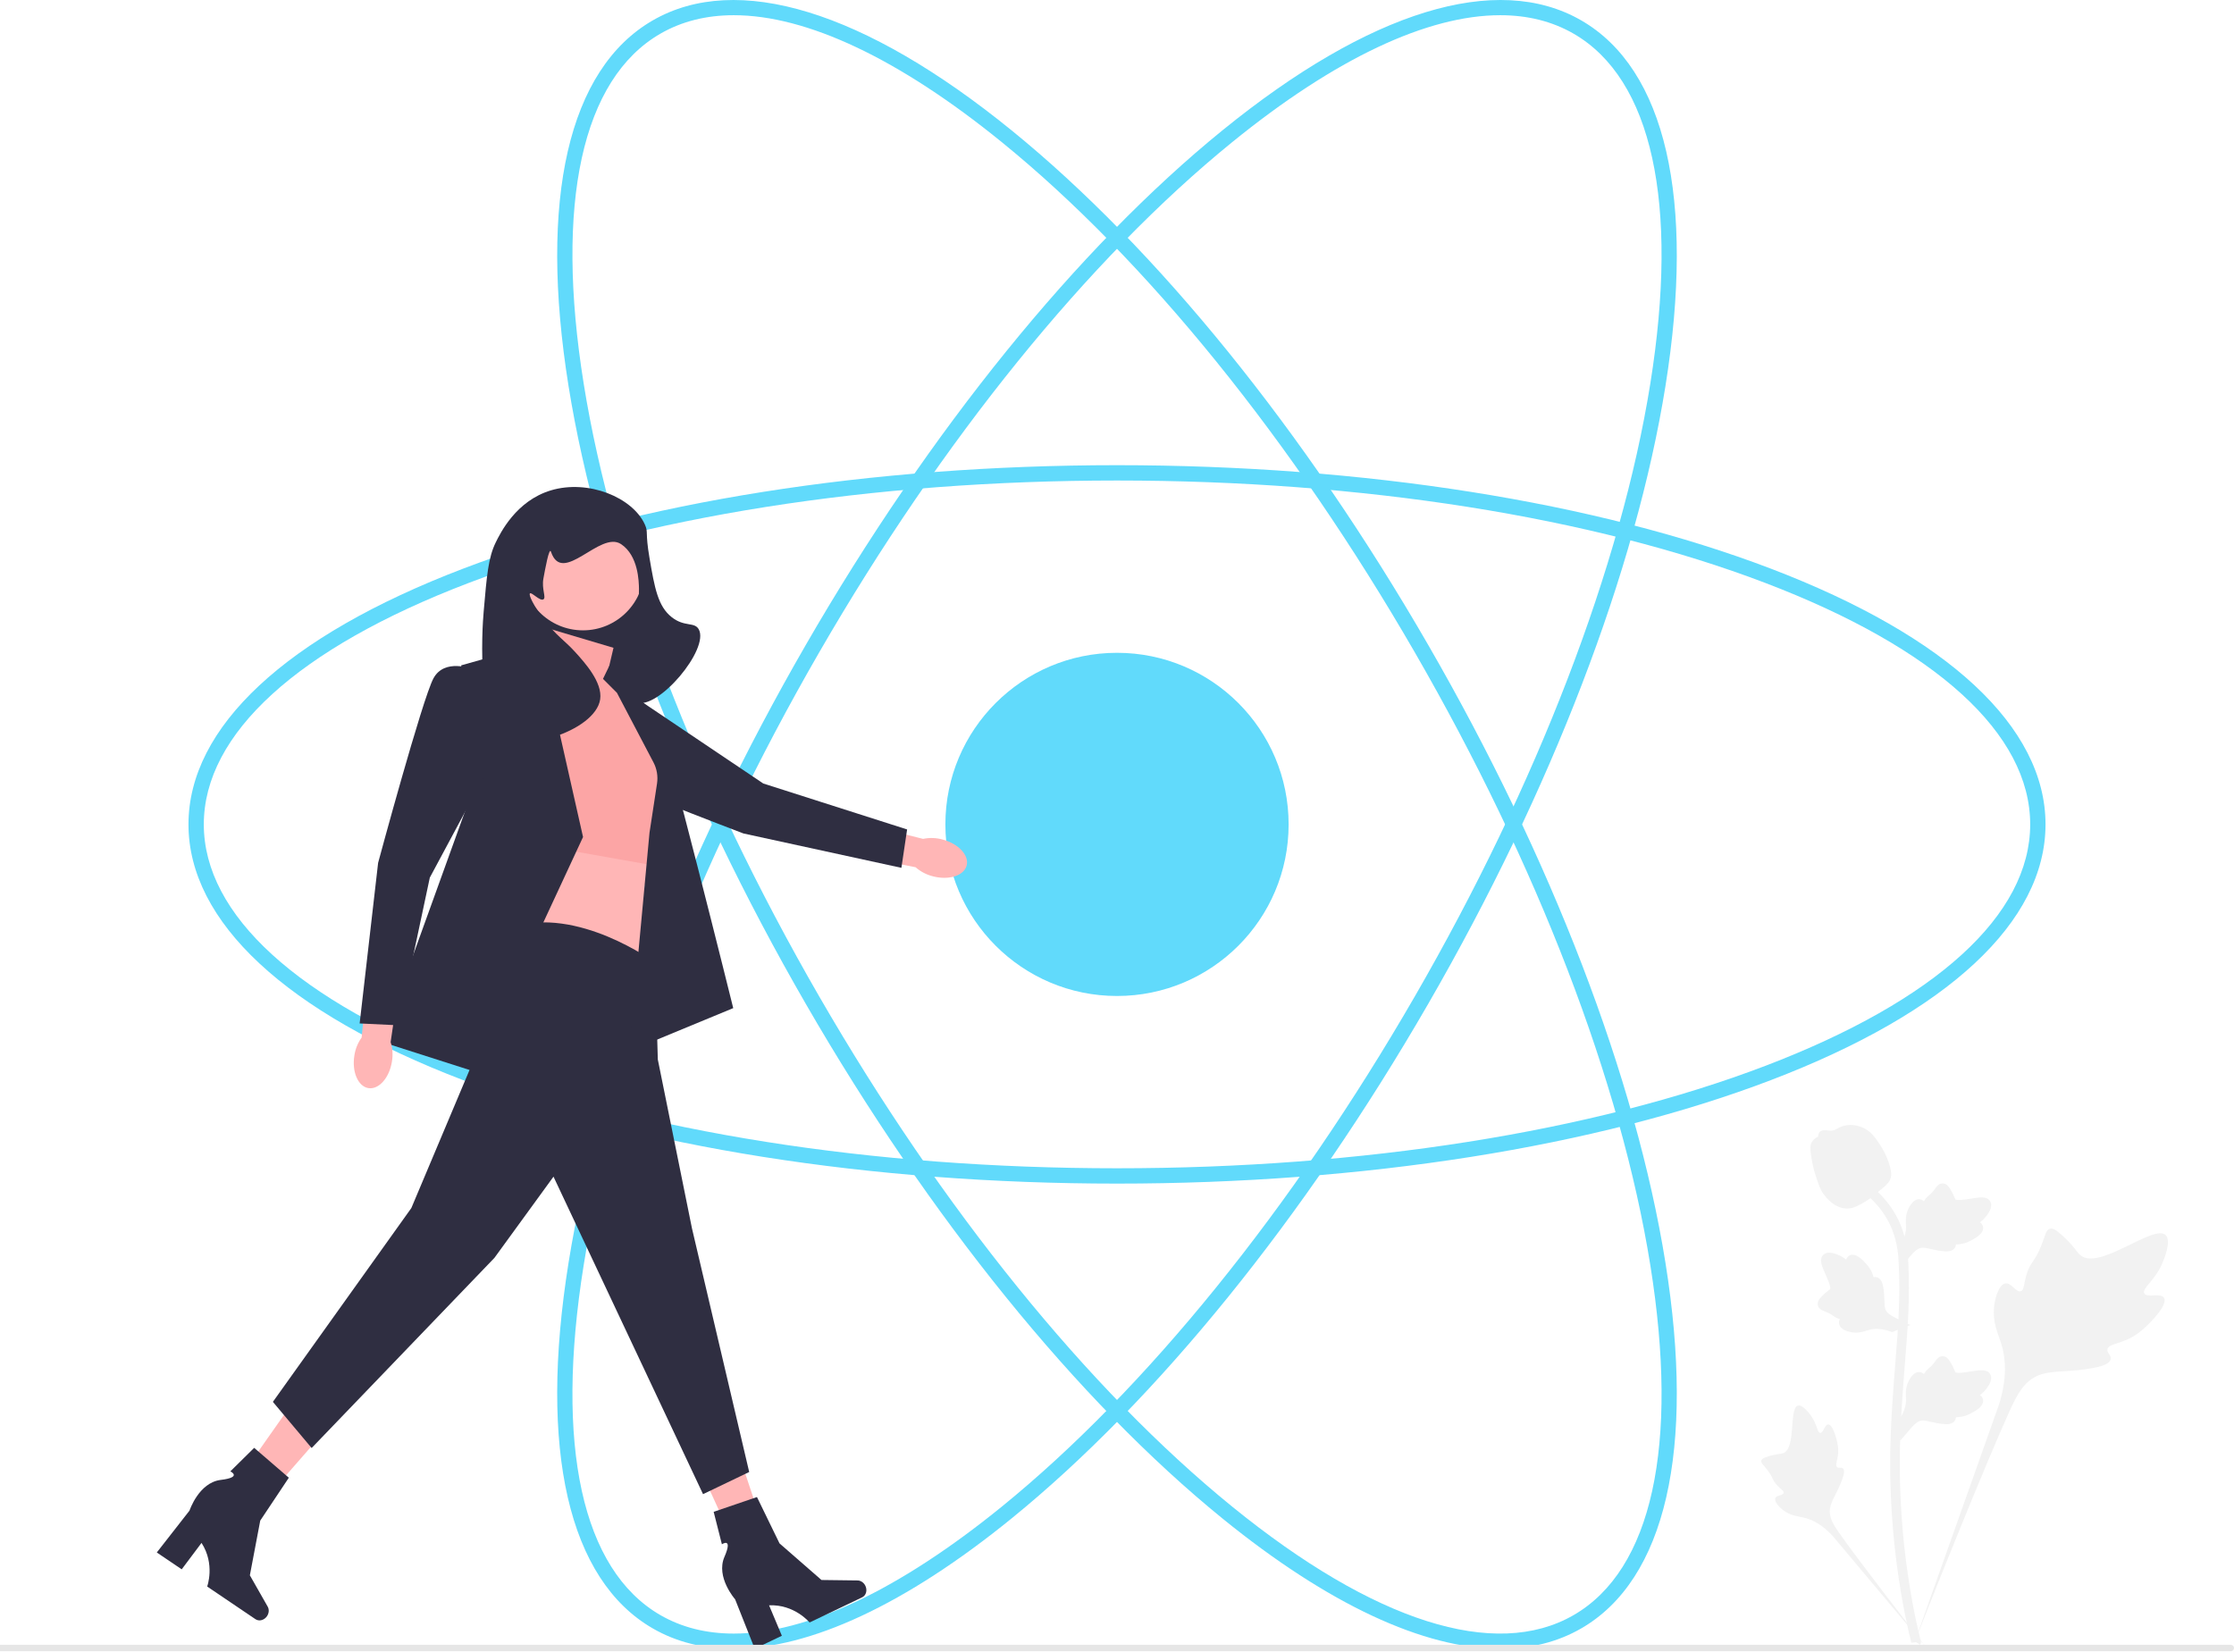
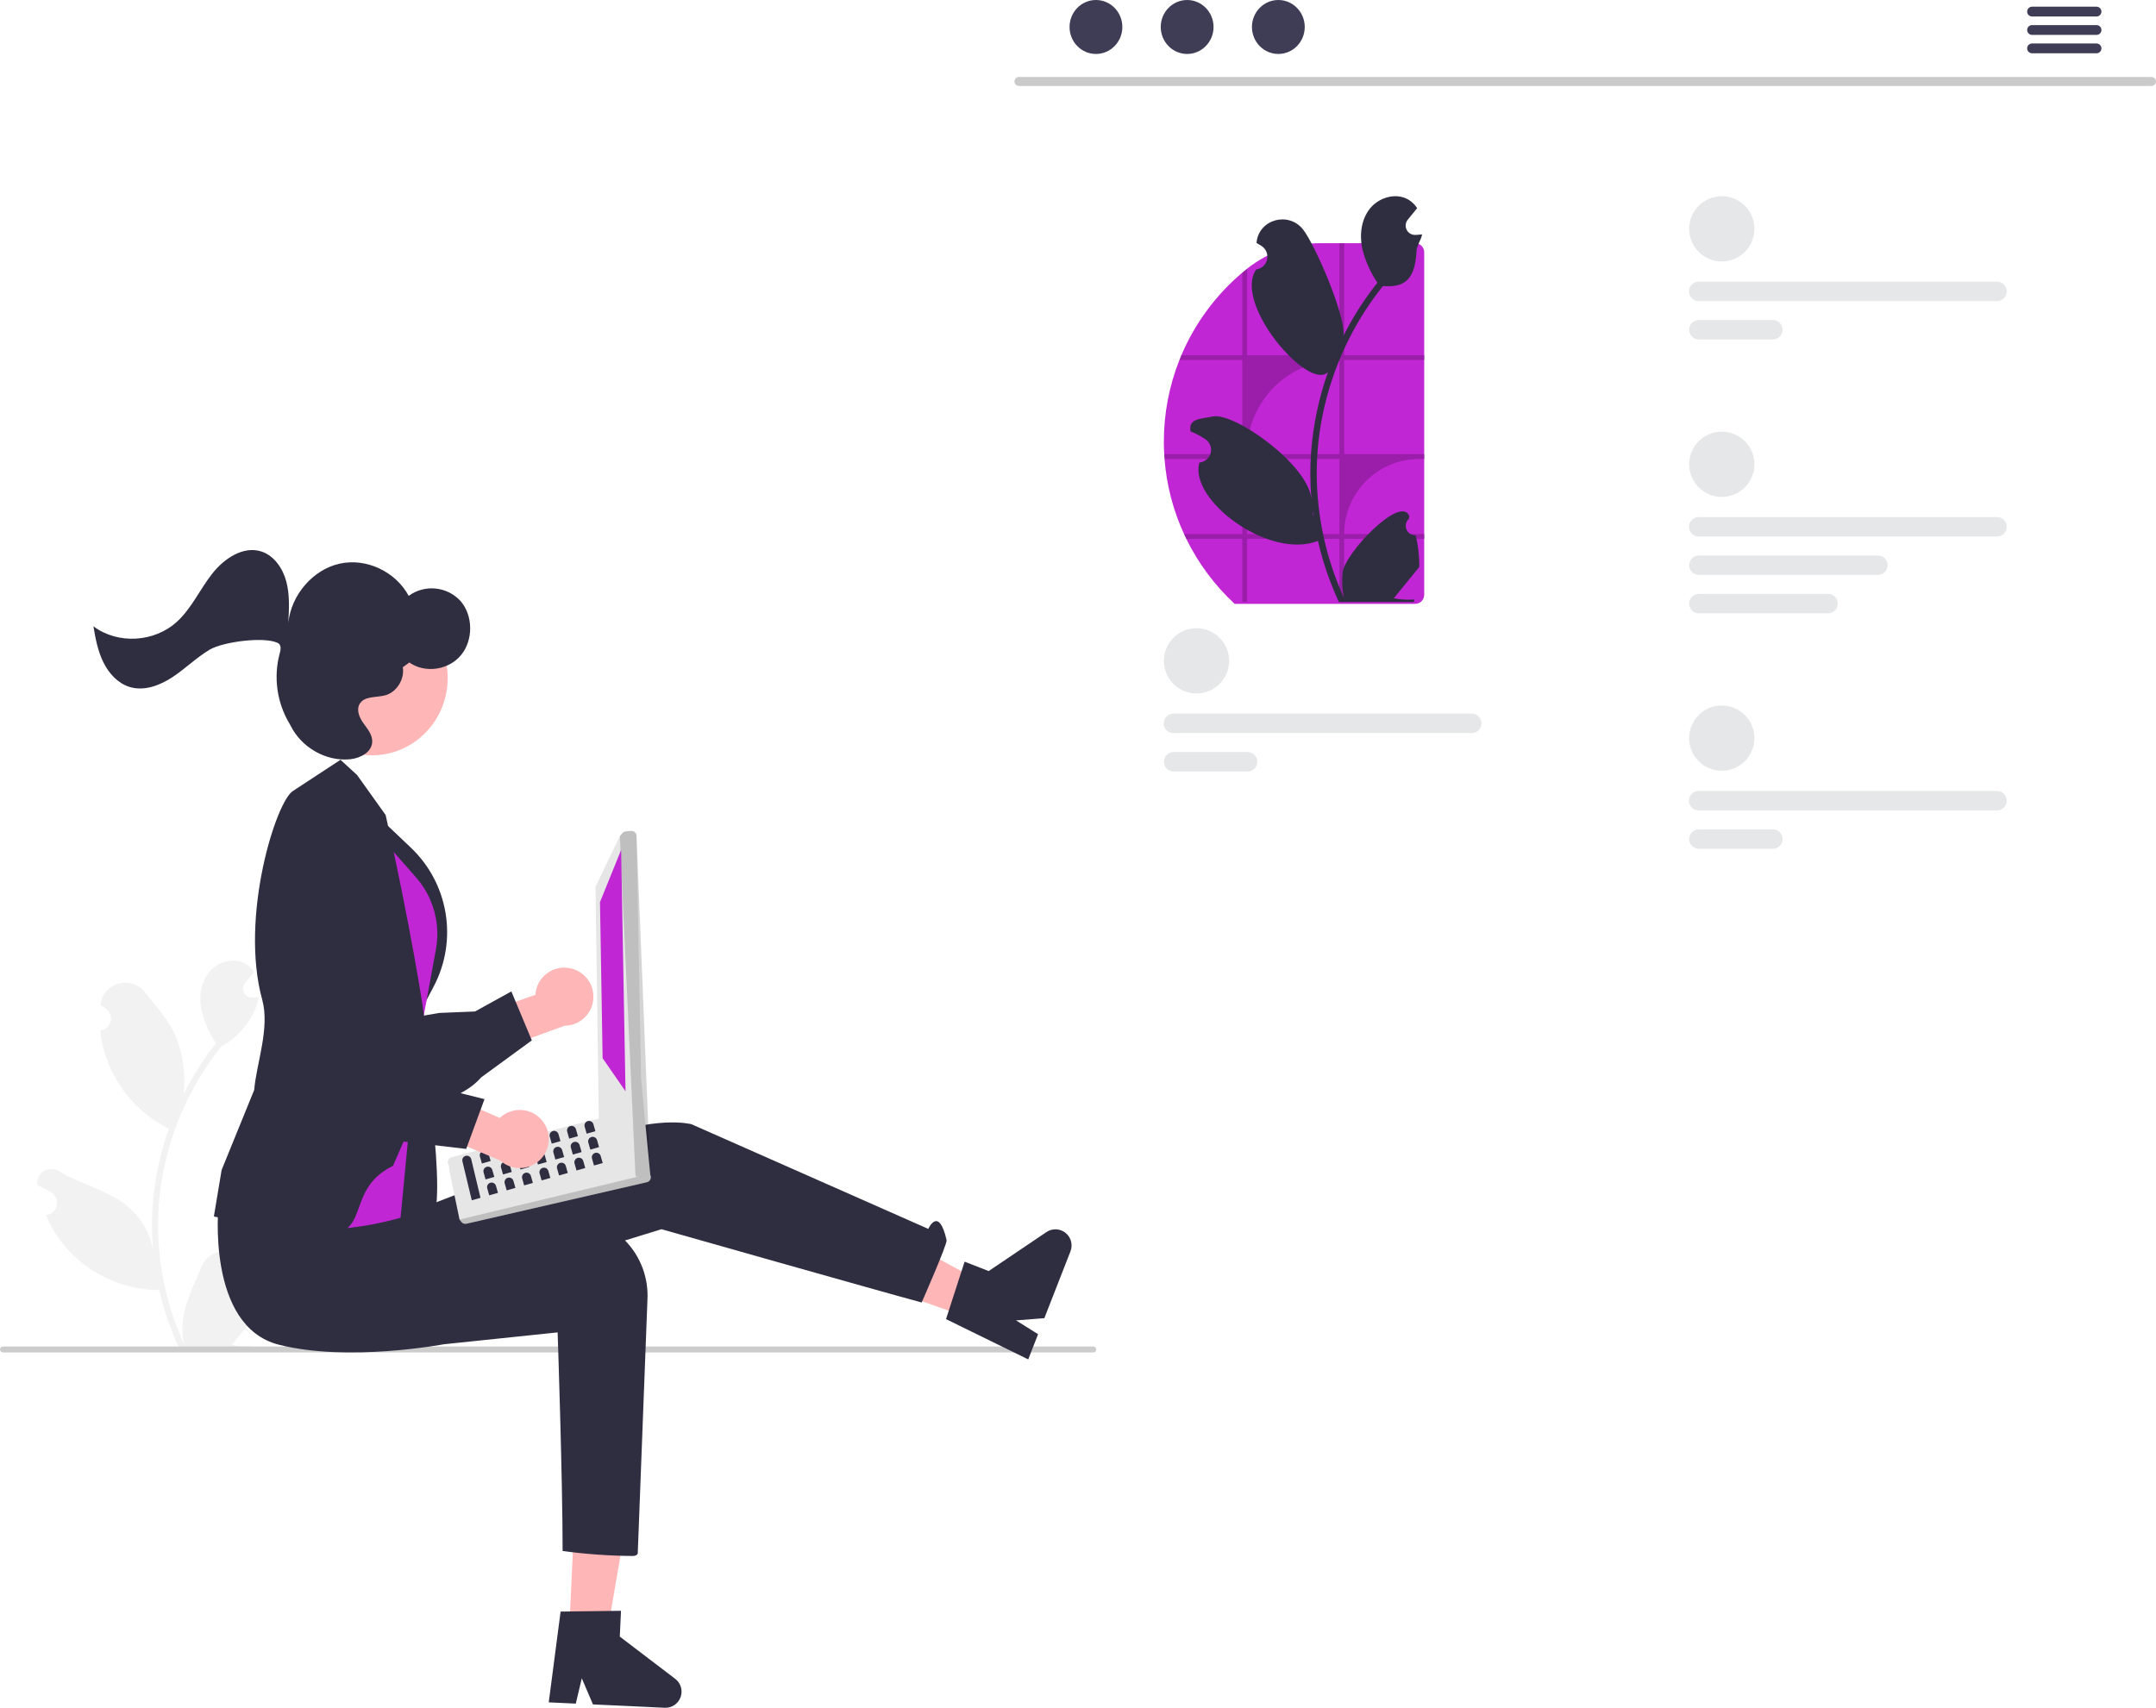
- <svg xmlns="http://www.w3.org/2000/svg" width="583.04" height="431.02" viewBox="0 0 583.04 431.02">
-   <g>
-     <path d="M291.52,308.951c-64.433,0-125.038-9.592-170.652-27.008-46.222-17.648-71.678-41.355-71.678-66.755s25.456-49.105,71.678-66.754c45.614-17.416,106.22-27.008,170.652-27.008s125.038,9.592,170.652,27.008c46.222,17.648,71.677,41.355,71.677,66.754s-25.456,49.106-71.677,66.755c-45.615,17.416-106.22,27.008-170.652,27.008Zm0-183.524c-63.957,0-124.056,9.498-169.226,26.745-44.563,17.015-69.104,39.395-69.104,63.017s24.541,46.003,69.104,63.018c45.17,17.247,105.269,26.745,169.226,26.745s124.056-9.498,169.225-26.745c44.563-17.015,69.104-39.395,69.104-63.018s-24.541-46.002-69.104-63.017c-45.17-17.247-105.269-26.745-169.225-26.745Z" fill="#61dafb" />
-     <path d="M391.642,430.378c-20.024,0-44.985-11.573-72.607-34.022-37.891-30.795-76.5-78.485-108.716-134.285-32.216-55.8-54.212-113.082-61.937-161.293-7.827-48.854-.024-82.752,21.972-95.452,21.996-12.699,55.255-2.507,93.649,28.697,37.891,30.795,76.5,78.485,108.716,134.285,32.216,55.8,54.212,113.082,61.937,161.294,7.827,48.854,.024,82.752-21.972,95.452-6.171,3.562-13.233,5.324-21.042,5.324ZM191.505,3.969c-7.139,0-13.562,1.594-19.149,4.82-20.458,11.812-27.569,44.255-20.022,91.355,7.649,47.742,29.473,104.538,61.451,159.926,31.979,55.388,70.253,102.686,107.774,133.181,37.017,30.086,68.67,40.151,89.127,28.338,20.458-11.812,27.569-44.255,20.022-91.354-7.649-47.742-29.473-104.538-61.451-159.927-31.979-55.388-70.253-102.686-107.775-133.181C234.576,15.259,210.504,3.969,191.505,3.969Z" fill="#61dafb" />
-     <path d="M191.397,430.378c-7.812,0-14.869-1.761-21.042-5.324-21.996-12.7-29.799-46.599-21.972-95.452,7.724-48.212,29.72-105.494,61.937-161.294,32.216-55.8,70.825-103.49,108.716-134.285C357.43,2.817,390.69-7.375,412.685,5.325c21.996,12.699,29.799,46.598,21.972,95.452-7.724,48.211-29.72,105.494-61.937,161.293-32.216,55.8-70.825,103.49-108.716,134.285-27.62,22.448-52.584,34.022-72.607,34.022ZM391.535,3.969c-19,0-43.069,11.288-69.978,33.158-37.521,30.495-75.796,77.793-107.774,133.181-31.978,55.389-53.802,112.185-61.451,159.927-7.546,47.1-.436,79.543,20.022,91.354,5.586,3.226,12.012,4.819,19.149,4.82,19,.002,43.069-11.288,69.977-33.158,37.521-30.495,75.796-77.793,107.775-133.181,31.978-55.389,53.802-112.185,61.451-159.926,7.546-47.1,.436-79.543-20.022-91.355-5.586-3.225-12.012-4.82-19.149-4.82Z" fill="#61dafb" />
-     <circle cx="291.52" cy="215.189" r="44.789" fill="#61dafb" />
-   </g>
-   <g>
-     <path d="M564.784,338.786c-.844-1.424-4.497,.101-5.168-1.191-.669-1.287,2.725-3.249,4.663-7.73,.35-.808,2.553-5.9,.922-7.472-3.092-2.978-17.24,9.313-22.191,5.29-1.087-.883-1.846-2.645-5.134-5.506-1.308-1.138-2.099-1.652-2.865-1.461-1.086,.271-1.172,1.725-2.337,4.584-1.747,4.287-2.78,4.028-3.798,7.449-.756,2.539-.583,4.016-1.472,4.303-1.258,.407-2.416-2.286-4.011-2.045-1.627,.246-2.611,3.382-2.922,5.73-.583,4.406,1.035,7.313,1.932,10.371,.975,3.322,1.553,8.375-.698,15.528l-22.277,62.766c4.918-12.879,19.158-48.185,25.142-61.305,1.727-3.787,3.635-7.629,7.551-9.145,3.77-1.46,8.949-.588,15.55-2.179,.771-.186,2.911-.73,3.18-1.988,.223-1.04-1.036-1.621-.842-2.595,.259-1.307,2.734-1.323,5.775-2.831,2.144-1.063,3.48-2.328,4.629-3.415,.346-.328,5.495-5.262,4.371-7.157Z" fill="#f2f2f2" />
-     <path d="M477.139,371.829c-.942,.004-1.248,2.236-2.076,2.193-.825-.043-.808-2.275-2.448-4.519-.296-.405-2.159-2.955-3.401-2.608-2.354,.658-.404,11.148-3.806,12.418-.747,.279-1.831,.143-4.184,.931-.936,.314-1.417,.554-1.544,.985-.18,.611,.508,1.073,1.575,2.47,1.6,2.094,1.175,2.527,2.56,4.013,1.028,1.104,1.803,1.445,1.687,1.964-.163,.735-1.819,.526-2.161,1.379-.349,.87,.907,2.257,1.969,3.087,1.994,1.557,3.888,1.602,5.647,2.044,1.912,.48,4.559,1.654,7.42,4.823l24.378,29.044c-4.902-6.13-18.122-23.306-22.835-30.028-1.36-1.941-2.696-3.985-2.31-6.345,.371-2.272,2.293-4.562,3.417-8.261,.131-.432,.481-1.639-.058-2.134-.446-.409-1.095,.041-1.517-.335-.567-.504,.14-1.724,.277-3.651,.097-1.359-.138-2.38-.341-3.258-.061-.265-.997-4.215-2.251-4.21Z" fill="#f2f2f2" />
-     <path d="M495.939,376.049l-.568-5.068,.259-.384c1.2-1.777,1.812-3.512,1.819-5.159,.001-.262-.011-.524-.023-.79-.049-1.057-.11-2.371,.575-3.903,.384-.854,1.463-2.831,3.086-2.587,.437,.061,.767,.262,1.018,.497,.037-.059,.075-.117,.115-.181,.505-.771,.905-1.101,1.291-1.419,.296-.245,.602-.497,1.082-1.094,.21-.262,.374-.492,.513-.685,.42-.585,.968-1.282,1.935-1.27,1.033,.049,1.574,.903,1.932,1.468,.64,1.008,.93,1.735,1.122,2.217,.07,.176,.149,.374,.19,.436,.333,.489,3.038,.032,4.057-.135,2.289-.382,4.27-.712,5.087,.732,.585,1.033,.15,2.398-1.33,4.168-.461,.551-.952,.969-1.388,1.297,.361,.215,.684,.546,.815,1.065h0c.308,1.228-.748,2.459-3.137,3.663-.593,.301-1.392,.702-2.512,.896-.527,.091-1.002,.113-1.408,.125-.009,.235-.064,.489-.207,.751-.42,.771-1.293,1.138-2.61,1.05-1.449-.076-2.642-.352-3.694-.595-.919-.21-1.711-.389-2.332-.347-1.153,.093-2.041,1.016-3.083,2.212l-2.603,3.042Z" fill="#f2f2f2" />
-     <path d="M498.572,345.873l-4.758,1.835-.437-.153c-2.023-.71-3.857-.862-5.452-.451-.254,.065-.504,.143-.759,.223-1.01,.316-2.266,.708-3.922,.434-.924-.155-3.11-.697-3.285-2.329-.052-.438,.059-.809,.222-1.111-.066-.021-.133-.042-.204-.065-.874-.293-1.295-.597-1.7-.889-.312-.224-.633-.456-1.332-.769-.307-.137-.571-.237-.793-.322-.672-.258-1.486-.611-1.719-1.549-.215-1.011,.474-1.751,.93-2.241,.813-.875,1.442-1.34,1.86-1.648,.153-.112,.324-.239,.373-.294,.389-.446-.74-2.947-1.159-3.891-.95-2.118-1.772-3.95-.582-5.106,.851-.828,2.282-.754,4.369,.229,.65,.307,1.179,.675,1.607,1.013,.117-.404,.354-.8,.823-1.058h0c1.11-.61,2.569,.099,4.339,2.105,.442,.498,1.033,1.169,1.504,2.203,.221,.487,.363,.941,.478,1.331,.229-.051,.49-.063,.779,.009,.852,.21,1.429,.962,1.678,2.258,.294,1.421,.329,2.645,.362,3.724,.03,.942,.058,1.753,.255,2.344,.382,1.091,1.5,1.717,2.922,2.421l3.603,1.746Z" fill="#f2f2f2" />
-     <path d="M495.939,330.942l-.568-5.068,.259-.384c1.2-1.777,1.812-3.512,1.819-5.159,.001-.262-.011-.524-.023-.79-.049-1.057-.11-2.371,.575-3.903,.384-.854,1.463-2.831,3.086-2.587,.437,.061,.767,.262,1.018,.497,.037-.059,.075-.117,.115-.181,.505-.771,.905-1.101,1.291-1.419,.296-.245,.602-.497,1.082-1.094,.21-.262,.374-.492,.513-.685,.42-.585,.968-1.282,1.935-1.27,1.033,.049,1.574,.903,1.932,1.468,.64,1.008,.93,1.735,1.122,2.217,.07,.176,.149,.374,.19,.436,.333,.489,3.038,.032,4.057-.135,2.289-.382,4.27-.712,5.087,.732,.585,1.033,.15,2.398-1.33,4.168-.461,.551-.952,.969-1.388,1.297,.361,.215,.684,.546,.815,1.065h0c.308,1.228-.748,2.459-3.137,3.663-.593,.301-1.392,.702-2.512,.896-.527,.091-1.002,.113-1.408,.125-.009,.235-.064,.489-.207,.751-.42,.771-1.293,1.138-2.61,1.05-1.449-.076-2.642-.352-3.694-.595-.919-.21-1.711-.389-2.332-.347-1.153,.093-2.041,1.016-3.083,2.212l-2.603,3.042Z" fill="#f2f2f2" />
-     <path d="M501.124,429.32l-1.062-.666-.257-1.226,.257,1.226-1.238,.142c-.02-.115-.087-.379-.188-.793-.554-2.266-2.244-9.162-3.654-20.023-.984-7.581-1.541-15.376-1.656-23.17-.115-7.807,.255-13.717,.551-18.467,.224-3.583,.496-6.994,.762-10.317,.71-8.878,1.379-17.265,.881-26.55-.11-2.073-.341-6.387-2.862-10.978-1.462-2.663-3.476-5.027-5.987-7.023l1.561-1.963c2.771,2.207,5,4.826,6.623,7.782,2.795,5.09,3.047,9.791,3.168,12.05,.507,9.449-.17,17.916-.887,26.88-.264,3.311-.536,6.708-.759,10.276-.294,4.706-.66,10.565-.546,18.271,.113,7.701,.663,15.4,1.634,22.886,1.392,10.724,3.058,17.517,3.605,19.749,.291,1.192,.352,1.441,.054,1.914Z" fill="#f2f2f2" />
-     <path d="M482.075,315.456c-.103,0-.207-.002-.312-.01-2.134-.115-4.11-1.392-5.875-3.796-.827-1.131-1.251-2.42-2.095-4.992-.131-.396-.767-2.408-1.154-5.176-.253-1.808-.221-2.565,.137-3.233,.398-.744,1.041-1.263,1.766-1.613-.032-.24-.006-.487,.098-.739,.427-1.045,1.563-.908,2.177-.842,.311,.039,.699,.091,1.117,.069,.658-.032,1.012-.228,1.548-.521,.513-.281,1.15-.631,2.096-.825,1.865-.389,3.427,.139,3.942,.313,2.71,.903,4.046,3.01,5.593,5.45,.308,.489,1.367,2.271,2.065,4.713,.504,1.762,.433,2.545,.281,3.128-.308,1.197-1.036,1.882-2.885,3.394-1.931,1.583-2.9,2.376-3.732,2.858-1.937,1.118-3.153,1.821-4.768,1.821Z" fill="#f2f2f2" />
-   </g>
-   <g>
-     <g>
-       <path id="b-381" d="M243.47,228.74c4.166,1.099,8.11-.159,8.809-2.811,.699-2.651-2.111-5.691-6.279-6.79-1.659-.462-3.404-.52-5.09-.169l-17.71-4.434-1.904,8.355,17.661,3.484c1.294,1.137,2.841,1.948,4.512,2.364Z" fill="#ffb6b6" />
-       <path d="M146.133,188.062s-3.597,6.903,1.389,10.308,46.502,19.186,46.502,19.186l41.23,8.973,1.488-10.02-37.538-11.993-31.304-21.053-21.767,4.599Z" fill="#2f2e41" />
-     </g>
-     <g>
-       <polygon points="195.229 410.87 202.222 407.724 191.212 374.816 180.892 379.457 195.229 410.87" fill="#ffb6b6" />
-       <path d="M225.854,413.944h0c.559,1.168,.183,2.512-.839,3.001l-13.725,6.567s-3.948-4.783-10.573-4.484l3.336,7.947-7.08,3.388-5.117-12.897s-5.091-5.774-2.791-11.071c2.299-5.297-.659-3.297-.659-3.297l-2.151-8.469,11.301-3.861,5.884,12.094,10.954,9.558,9.416,.118c.838,.01,1.642,.563,2.045,1.407l0-0Z" fill="#2f2e41" />
-     </g>
-     <g>
-       <polygon points="56.861 393.879 63.109 398.323 85.938 372.188 76.717 365.63 56.861 393.879" fill="#ffb6b6" />
-       <path d="M69.689,421.858h0c-.725,1.073-2.075,1.428-3.014,.793l-12.604-8.522s2.131-5.825-1.476-11.39l-5.171,6.896-6.502-4.396,8.541-10.935s2.409-7.311,8.142-8.005c5.733-.694,2.512-2.235,2.512-2.235l6.22-6.137,9.044,7.799-7.461,11.19-2.709,14.283,4.658,8.184c.415,.728,.344,1.701-.18,2.476l0,0Z" fill="#2f2e41" />
-     </g>
-     <rect x="134.654" y="143.321" width="32.834" height="45.092" fill="#2f2e41" />
-     <path d="M160.115,169.095l-17.828-5.3-3.373,9.155-.482,55.892s25.537-5.782,31.319,3.855l1.927-17.346s6.264-8.673,.964-19.755c-5.3-11.082-10.297-16.079-10.297-16.079l-4.158-2.231,1.927-8.191Z" fill="#fca5a5" />
-     <path d="M139.637,220.41l-2.409,24.573,31.801,6.746s-2.409-21.201,.482-26.019l-29.873-5.3Z" fill="#ffb6b6" />
-     <path d="M170.956,251.247s-20.237-14.937-37.583-9.155c0,0-20.478,12.769-9.878,34.933l-16.141,38.306-36.137,50.592,10.118,12.046,47.701-49.629,15.419-21.201,39.028,82.875,12.046-5.782-14.937-63.602-8.914-44.088-.723-25.296Z" fill="#2f2e41" />
-     <polygon points="123.736 279.675 99.645 271.966 122.773 207.882 120.364 173.672 140.768 167.917 152.164 218.482 123.736 279.675" fill="#2f2e41" />
-     <path d="M161.014,180.848l-3.642-3.642,1.624-3.357s10.514,10.905,12.442,13.796,19.925,75.502,19.925,75.502l-27.152,11.227,5.3-57.013,1.962-12.824c.29-1.896-.034-3.836-.926-5.534l-9.533-18.155Z" fill="#2f2e41" />
-     <circle cx="152.152" cy="148.56" r="15.977" fill="#ffb6b6" />
-     <path d="M162.089,142.029c-5.482-3.656-15.293,10.985-18.293,1.985-.468-1.403-1.568,4.805-1.971,6.977-.511,2.759,.782,4.962,0,5.456-.884,.558-3.05-1.932-3.507-1.559-.447,.365,.99,3.259,3.507,6.625,3.341,4.467,5.435,5.555,8.183,8.573,2.559,2.81,7.294,8.01,6.625,12.47-1.258,8.388-21.741,14.871-28.058,8.573-1.512-1.508-1.808-4.923-2.338-11.691-.789-10.072-.193-17.63,0-19.874,.804-9.343,1.206-14.015,3.118-17.926,1.22-2.497,5.33-10.907,14.418-13.639,9.763-2.935,21.382,1.85,24.55,8.963,.915,2.055,.026,1.836,1.169,8.573,1.353,7.973,2.229,12.758,5.845,15.588,3.322,2.6,5.886,1.147,7.014,3.118,2.927,5.112-10.656,21.289-16.367,19.095-3.441-1.322-3.745-9.206-3.507-12.86,.512-7.868,4.41-9.537,4.287-16.757-.033-1.91-.149-8.671-4.676-11.691Z" fill="#2f2e41" />
-     <g>
-       <path id="c-382" d="M92.482,275.542c-.678,4.255,.967,8.053,3.675,8.485,2.708,.431,5.452-2.668,6.13-6.924,.294-1.696,.178-3.439-.339-5.081l2.647-18.063-8.503-1.061-1.706,17.92c-1.002,1.401-1.655,3.021-1.903,4.725Z" fill="#ffb6b6" />
-       <path d="M123.255,174.636s-7.227-2.891-10.118,2.409-14.455,48.183-14.455,48.183l-4.818,41.919,10.118,.482,8.191-38.546,17.828-33.246-6.746-21.201Z" fill="#2f2e41" />
-     </g>
-   </g>
-   <path d="M583.04,430.18h0c0,.464-.376,.84-.84,.84H0v-1.68H582.2c.464,0,.84,.376,.84,.84Z" fill="#e6e6e6" />
+ <svg xmlns="http://www.w3.org/2000/svg" data-name="Layer 1" width="864.67" height="685.078" viewBox="0 0 864.67 685.078">
+   <path d="M268.971,622.8a3.613,3.613,0,0,1-2.619-6.263c.091-.362.156-.622.248-.984q-.049-.118-.098-.236a9.703,9.703,0,0,0-17.898.067c-2.927,7.051-6.654,14.113-7.572,21.568a28.706,28.706,0,0,0,.504,9.872A115.086,115.086,0,0,1,231.066,599.025a111.08,111.08,0,0,1,.689-12.392q.571-5.06,1.584-10.047a116.419,116.419,0,0,1,23.087-49.342,30.983,30.983,0,0,0,12.886-13.369,23.634,23.634,0,0,0,2.149-6.458c-.627.082-1.265.134-1.892.175-.195.01-.401.021-.597.031l-.074.003a3.58,3.58,0,0,1-2.94-5.832q.406-.5.813-.999c.411-.514.833-1.018,1.244-1.532a1.785,1.785,0,0,0,.134-.154c.473-.586.946-1.162,1.419-1.748a10.352,10.352,0,0,0-3.394-3.28c-4.741-2.777-11.281-.854-14.706,3.435-3.435,4.288-4.083,10.304-2.89,15.662a41.485,41.485,0,0,0,5.738,12.793c-.257.329-.525.648-.782.977a117.172,117.172,0,0,0-12.23,19.375,48.709,48.709,0,0,0-2.908-22.624c-2.783-6.715-8.001-12.37-12.595-18.175-5.519-6.973-16.835-3.93-17.807,4.909q-.014.128-.028.257,1.024.577,2.004,1.226a4.901,4.901,0,0,1-1.976,8.919l-.1.015a48.767,48.767,0,0,0,1.285,7.291,50.21,50.21,0,0,0,25,31.468c.401.206.792.411,1.193.607a119.598,119.598,0,0,0-6.438,30.296,113.435,113.435,0,0,0,.082,18.315l-.031-.216a29.974,29.974,0,0,0-10.232-17.308c-7.874-6.469-18.999-8.851-27.494-14.05a5.625,5.625,0,0,0-8.616,5.473q.017.114.035.227a32.928,32.928,0,0,1,3.692,1.779q1.024.578,2.004,1.226a4.901,4.901,0,0,1-1.976,8.919l-.1.015c-.072.01-.134.021-.206.031a48.808,48.808,0,0,0,8.978,14.058,50.254,50.254,0,0,0,36.446,15.991h.01a119.562,119.562,0,0,0,8.032,23.447h28.692c.103-.319.195-.648.288-.967a32.599,32.599,0,0,1-7.939-.473c2.129-2.612,4.257-5.245,6.386-7.857a1.78,1.78,0,0,0,.134-.154c1.08-1.337,2.17-2.663,3.25-4l.001-.002A47.75,47.75,0,0,0,268.972,622.801Z" transform="translate(-167.665 -107.4608)" fill="#f2f2f2" />
+   <path d="M607.335,648.805a1.186,1.186,0,0,1-1.19,1.19H168.855a1.19,1.19,0,0,1,0-2.38h437.29A1.187,1.187,0,0,1,607.335,648.805Z" transform="translate(-167.665 -107.4608)" fill="#ccc" />
+   <path d="M396.647,495.944a11.583,11.583,0,0,0-14.259,10.59l-24.999,8.7,1.582,16.481,35.131-12.782a11.646,11.646,0,0,0,2.546-22.989Z" transform="translate(-167.665 -107.4608)" fill="#ffb6b6" />
+   <path d="M355.905,543.848c-9.94,6.928-27.452,10.472-51.286,10.31a9.53,9.53,0,0,1-7.026-3.064c-6.377-6.641-6.128-21.8-6.088-23.264l-6.99-26.342c-.15-.403-4.019-11.212-.083-18.759a12.369,12.369,0,0,1,8.226-6.269c14.782-3.923,28.678,35.647,30.444,40.875l20.745-3.533,14.326-.589,14.576-8.045,8.206,19.64-20.308,14.841A25.664,25.664,0,0,1,355.905,543.848Z" transform="translate(-167.665 -107.4608)" fill="#2f2e41" />
+   <polygon points="228.268 654.202 243.549 654.916 253.575 596.315 231.022 595.261 228.268 654.202" fill="#ffb6b6" />
+   <path d="M392.496,753.947l24.223-.312-.484,10.349,22.224,16.935a6.472,6.472,0,0,1-4.225,11.613l-28.759-1.345-4.478-10.469-2.414,10.147-10.843-.507Z" transform="translate(-167.665 -107.4608)" fill="#2f2e41" />
+   <polygon points="387.812 528.378 393.379 514.129 341.068 485.876 314.642 502.486 387.812 528.378" fill="#ffb6b6" />
+   <path d="M547.067,636.626l7.457-23.049,9.65,3.771L587.331,601.712a6.472,6.472,0,0,1,9.65,7.719L586.503,636.246l-11.352.892,8.84,5.535-3.951,10.111Z" transform="translate(-167.665 -107.4608)" fill="#2f2e41" />
+   <path d="M254.961,593.431s6.346,40.516,36.346,43.516,57.654-10.516,57.654-10.516l84-25.87s89.346,25.386,104.346,29.386c0,0,10.346-23.484,10-25-3.19-13.958-7.346-4.516-7.346-4.516l-95-42s-15-4-41,7S308.307,602.947,308.307,602.947Z" transform="translate(-167.665 -107.4608)" fill="#2f2e41" />
+   <path d="M255.307,590.947s-5.003,48.537,24.22,55.951c27.78,7.049,66.098-.182,66.098-.182l45.681-4.769s2,58.696,2,87.696a220.258,220.258,0,0,0,28,2c2,0,2.133-1.048,2.133-1.048l3.873-101.444a31.658,31.658,0,0,0-32.754-33.585q-3.235.123-6.786.458c-28.102,2.695-62.99-3.034-62.99-3.034Z" transform="translate(-167.665 -107.4608)" fill="#2f2e41" />
+   <path d="M336.366,520.535s11.864,71.744,3.846,77.471-19.013,5.75-19.013,5.75l-2.557-39.613Z" transform="translate(-167.665 -107.4608)" fill="#2f2e41" />
+   <path d="M316.578,432.424l15.863,15.073a46.752,46.752,0,0,1,9.2,55.604l-7.583,14.46Z" transform="translate(-167.665 -107.4608)" fill="#2f2e41" />
+   <path d="M313.031,434.958,334.525,459.441a34.355,34.355,0,0,1,8.362,19.198v0a34.355,34.355,0,0,1-.391,9.683l-8.1,44.034L328.307,595.947s-47.003,14.242-51.814-7.75S313.031,434.958,313.031,434.958Z" transform="translate(-167.665 -107.4608)" fill="#c026d3" />
+   <path d="M292.856,601.923c-30.898-5.149-38.467-6.171-38.938-6.352l-.472-.18,3.097-18.584,13.078-32.135c.849-10.512,6.358-24.754,3.206-36.194-9.161-33.257,5.723-80.253,12.529-83.853l18.869-12.37,6.624,6.073L322.332,434.405c9.449,42.091,15.975,81.323,15.658,83.721l-5.832,41.207-6.872,15.806C304.438,585.198,318.457,606.19,292.856,601.923Z" transform="translate(-167.665 -107.4608)" fill="#2f2e41" />
+   <path d="M348.796,571.693l48.514-12.98,4.272-1.013,3.046-.723,3.55-.839.028-.007a2.013,2.013,0,0,1,1.507.251l18.014,21.598a1.59,1.59,0,0,1,.424.381.714.714,0,0,1,.128.135,2.056,2.056,0,0,1-1.159,3.21l-72.373,16.655a2.039,2.039,0,0,1-2.049-.724l-.734-.952-4.005-19.286-.285-2.504a1.996,1.996,0,0,1-.375-.788A2.028,2.028,0,0,1,348.796,571.693Z" transform="translate(-167.665 -107.4608)" fill="#e6e6e6" />
+   <path d="M351.963,596.683l.739.955a2.038,2.038,0,0,0,2.044.724l72.376-16.656a2.052,2.052,0,0,0,1.156-3.208.611.611,0,0,0-.126-.135Z" transform="translate(-167.665 -107.4608)" opacity="0.17" style="isolation:isolate" />
+   <path d="M407.816,555.997l-1.309-92.265a2.106,2.106,0,0,1,.467-1.542l9.274-19.301.963-1.17a2.132,2.132,0,0,1,1.425-.754l2.019-.188a2.107,2.107,0,0,1,2.303,1.891h0l1.818,97.624.002.007.901,9.4,1.067,11.162.003.014,1.666,17.366a2.062,2.062,0,0,1-.557,1.637,2.091,2.091,0,0,1-1.585.678l-1.313-.026a2.14,2.14,0,0,1-1.364-.538l-.735-.66-.34-.31-14.007-21.653A2.094,2.094,0,0,1,407.816,555.997Z" transform="translate(-167.665 -107.4608)" fill="#e6e6e6" />
+   <path d="M416.251,442.889l6.267,136.136.343.306.732.658a2.132,2.132,0,0,0,1.364.538l1.315.026a2.115,2.115,0,0,0,2.141-2.314L422.955,442.67a2.108,2.108,0,0,0-2.299-1.897l-2.023.194a2.078,2.078,0,0,0-1.418.754Z" transform="translate(-167.665 -107.4608)" opacity="0.17" style="isolation:isolate" />
+   <polygon points="249.113 340.929 240.632 361.864 241.681 424.491 250.863 437.77 249.113 340.929" fill="#c026d3" />
+   <path d="M354.387,571.141a1.821,1.821,0,0,0-1.252,2.249l3.736,15.571,3.501-.997-3.736-15.571A1.821,1.821,0,0,0,354.387,571.141Z" transform="translate(-167.665 -107.4608)" fill="#2f2e41" />
+   <path d="M361.389,569.147a1.821,1.821,0,0,0-1.252,2.249l.797,2.801,3.501-.997-.797-2.801A1.821,1.821,0,0,0,361.389,569.147Z" transform="translate(-167.665 -107.4608)" fill="#2f2e41" />
+   <path d="M368.391,567.153a1.821,1.821,0,0,0-1.252,2.249l.797,2.801,3.501-.997-.797-2.801A1.821,1.821,0,0,0,368.391,567.153Z" transform="translate(-167.665 -107.4608)" fill="#2f2e41" />
+   <path d="M375.393,565.16a1.821,1.821,0,0,0-1.252,2.249l.797,2.801,3.501-.997-.797-2.801A1.821,1.821,0,0,0,375.393,565.16Z" transform="translate(-167.665 -107.4608)" fill="#2f2e41" />
+   <path d="M382.395,563.166a1.821,1.821,0,0,0-1.252,2.249l.797,2.801,3.501-.997-.797-2.801A1.821,1.821,0,0,0,382.395,563.166Z" transform="translate(-167.665 -107.4608)" fill="#2f2e41" />
+   <path d="M389.396,561.172a1.821,1.821,0,0,0-1.252,2.249l.797,2.801,3.501-.997-.797-2.801A1.821,1.821,0,0,0,389.396,561.172Z" transform="translate(-167.665 -107.4608)" fill="#2f2e41" />
+   <path d="M396.398,559.178a1.821,1.821,0,0,0-1.252,2.249l.797,2.801,3.501-.997-.797-2.801A1.821,1.821,0,0,0,396.398,559.178Z" transform="translate(-167.665 -107.4608)" fill="#2f2e41" />
+   <path d="M403.4,557.185a1.821,1.821,0,0,0-1.252,2.249l.797,2.801,3.501-.997-.797-2.801A1.821,1.821,0,0,0,403.4,557.185Z" transform="translate(-167.665 -107.4608)" fill="#2f2e41" />
+   <path d="M362.859,575.532a1.821,1.821,0,0,0-1.252,2.249l.797,2.801,3.501-.997-.797-2.801A1.821,1.821,0,0,0,362.859,575.532Z" transform="translate(-167.665 -107.4608)" fill="#2f2e41" />
+   <path d="M369.86,573.539a1.821,1.821,0,0,0-1.252,2.249l.797,2.801,3.501-.997-.797-2.801A1.821,1.821,0,0,0,369.86,573.539Z" transform="translate(-167.665 -107.4608)" fill="#2f2e41" />
+   <path d="M376.862,571.545a1.821,1.821,0,0,0-1.252,2.249l.797,2.801,3.501-.997-.797-2.801A1.821,1.821,0,0,0,376.862,571.545Z" transform="translate(-167.665 -107.4608)" fill="#2f2e41" />
+   <path d="M383.864,569.551A1.821,1.821,0,0,0,382.612,571.8l.797,2.801,3.501-.997-.797-2.801A1.821,1.821,0,0,0,383.864,569.551Z" transform="translate(-167.665 -107.4608)" fill="#2f2e41" />
+   <path d="M390.866,567.557a1.821,1.821,0,0,0-1.252,2.249l.797,2.801,3.501-.997-.797-2.801A1.821,1.821,0,0,0,390.866,567.557Z" transform="translate(-167.665 -107.4608)" fill="#2f2e41" />
+   <path d="M397.868,565.564a1.821,1.821,0,0,0-1.252,2.249l.797,2.801,3.501-.997-.797-2.801A1.821,1.821,0,0,0,397.868,565.564Z" transform="translate(-167.665 -107.4608)" fill="#2f2e41" />
+   <path d="M404.87,563.57a1.821,1.821,0,0,0-1.252,2.249l.797,2.801,3.501-.997-.797-2.801A1.821,1.821,0,0,0,404.87,563.57Z" transform="translate(-167.665 -107.4608)" fill="#2f2e41" />
+   <path d="M364.328,581.917a1.821,1.821,0,0,0-1.252,2.249l.797,2.801,3.501-.997-.797-2.801A1.821,1.821,0,0,0,364.328,581.917Z" transform="translate(-167.665 -107.4608)" fill="#2f2e41" />
+   <path d="M371.33,579.924a1.821,1.821,0,0,0-1.252,2.249l.797,2.801,3.501-.997-.797-2.801A1.821,1.821,0,0,0,371.33,579.924Z" transform="translate(-167.665 -107.4608)" fill="#2f2e41" />
+   <path d="M378.332,577.93a1.821,1.821,0,0,0-1.252,2.249l.797,2.801,3.501-.997-.797-2.801A1.821,1.821,0,0,0,378.332,577.93Z" transform="translate(-167.665 -107.4608)" fill="#2f2e41" />
+   <path d="M385.334,575.936a1.821,1.821,0,0,0-1.252,2.249l.797,2.801,3.501-.997-.797-2.801A1.821,1.821,0,0,0,385.334,575.936Z" transform="translate(-167.665 -107.4608)" fill="#2f2e41" />
+   <path d="M392.335,573.943a1.821,1.821,0,0,0-1.252,2.249l.797,2.801,3.501-.997-.797-2.801A1.821,1.821,0,0,0,392.335,573.943Z" transform="translate(-167.665 -107.4608)" fill="#2f2e41" />
+   <path d="M399.337,571.949a1.821,1.821,0,0,0-1.252,2.249l.797,2.801,3.501-.997L401.586,573.201A1.821,1.821,0,0,0,399.337,571.949Z" transform="translate(-167.665 -107.4608)" fill="#2f2e41" />
+   <path d="M406.339,569.955a1.821,1.821,0,0,0-1.252,2.249l.797,2.801,3.501-.997-.797-2.801A1.821,1.821,0,0,0,406.339,569.955Z" transform="translate(-167.665 -107.4608)" fill="#2f2e41" />
+   <path d="M385.768,557.871a11.583,11.583,0,0,0-17.655-1.937l-24.242-10.628-10.052,13.157L368.264,572.991a11.646,11.646,0,0,0,17.504-15.119Z" transform="translate(-167.665 -107.4608)" fill="#ffb6b6" />
+   <path d="M323.318,565.271c-11.999-1.683-27.246-10.998-44.605-27.329a9.53,9.53,0,0,1-3.066-7.026c-.157-9.206,10.337-20.148,11.362-21.194l12.795-24.064c.164-.397,4.681-10.952,12.7-13.807a12.369,12.369,0,0,1,10.294,1.001c13.504,7.18-3.227,45.637-5.489,50.671l17.609,11.522,10.902,9.313,16.157,4.018-7.345,19.978-24.981-2.936A25.664,25.664,0,0,1,323.318,565.271Z" transform="translate(-167.665 -107.4608)" fill="#2f2e41" />
+   <ellipse cx="317.082" cy="379.669" rx="30.782" ry="30.111" transform="translate(-265.2773 541.8718) rotate(-83.16773)" fill="#ffb6b6" />
+   <path d="M238.669,356.829c5.792-5.317,9.15-12.891,14.019-19.133,4.869-6.243,12.66-11.419,19.941-8.958,5.019,1.696,8.454,6.716,9.861,12.023,1.407,5.306,1.115,10.937.813,16.452,1.223-11.26,9.938-21.274,20.573-23.64,10.635-2.366,22.369,3.1,27.699,12.903a15.695,15.695,0,0,1,20.75,2.045c5.122,5.814,5.222,15.724.22,21.757s-14.43,7.375-20.699,2.945l-2.631,1.896c.775,4.826-2.472,10.027-7.032,11.263-3.697,1.002-8.647.168-10.41,3.711-1.232,2.475.161,5.442,1.756,7.649,1.595,2.207,3.526,4.519,3.417,7.295-.164,4.189-4.8,6.581-8.802,6.99-9.651.985-19.557-4.617-23.979-13.559q-.128-.259-.283-.521a36.55,36.55,0,0,1-3.975-28.623c.534-1.88.398-3.343-.869-3.955-5.477-2.647-21.975-.446-27.264,2.696-5.29,3.142-9.759,7.602-14.899,11.006-5.14,3.403-11.452,5.747-17.246,3.958-4.641-1.433-8.264-5.361-10.481-9.841-2.217-4.48-3.199-9.51-4.022-14.49C214.89,366.015,229.552,365.198,238.669,356.829Z" transform="translate(-167.665 -107.4608)" fill="#2f2e41" />
+   <path d="M1030.568,141.945H576.275a1.807,1.807,0,0,1,0-3.613h454.293a1.807,1.807,0,0,1,0,3.613Z" transform="translate(-167.665 -107.4608)" fill="#cacaca" />
+   <ellipse cx="439.534" cy="10.823" rx="10.588" ry="10.823" fill="#3f3d56" />
+   <ellipse cx="476.109" cy="10.823" rx="10.588" ry="10.823" fill="#3f3d56" />
+   <ellipse cx="512.684" cy="10.823" rx="10.588" ry="10.823" fill="#3f3d56" />
+   <path d="M1008.547,110.143h-25.981a1.968,1.968,0,0,0,0,3.934h25.981a1.968,1.968,0,0,0,0-3.934Z" transform="translate(-167.665 -107.4608)" fill="#3f3d56" />
+   <path d="M1008.547,117.528h-25.981a1.968,1.968,0,0,0,0,3.934h25.981a1.968,1.968,0,0,0,0-3.934Z" transform="translate(-167.665 -107.4608)" fill="#3f3d56" />
+   <path d="M1008.547,124.903h-25.981a1.968,1.968,0,0,0,0,3.934h25.981a1.968,1.968,0,0,0,0-3.934Z" transform="translate(-167.665 -107.4608)" fill="#3f3d56" />
+   <path d="M234.115,557.167l.015-.02-.015.041Z" transform="translate(-167.665 -107.4608)" fill="#2f2e41" />
+   <circle cx="690.523" cy="91.795" r="13.089" fill="#e6e7e8" />
+   <path d="M968.51,228.24H848.996a3.898,3.898,0,1,1,0-7.795H968.51a3.898,3.898,0,1,1,0,7.795Z" transform="translate(-167.665 -107.4608)" fill="#e6e7e8" />
+   <path d="M878.68,243.642H848.996a3.898,3.898,0,1,1,0-7.796h29.684a3.898,3.898,0,0,1,0,7.796Z" transform="translate(-167.665 -107.4608)" fill="#e6e7e8" />
+   <circle cx="690.523" cy="296.1" r="13.089" fill="#e6e7e8" />
+   <path d="M968.51,432.545H848.996a3.898,3.898,0,1,1,0-7.795H968.51a3.898,3.898,0,1,1,0,7.795Z" transform="translate(-167.665 -107.4608)" fill="#e6e7e8" />
+   <path d="M878.68,447.947H848.996a3.898,3.898,0,1,1,0-7.796h29.684a3.898,3.898,0,0,1,0,7.796Z" transform="translate(-167.665 -107.4608)" fill="#e6e7e8" />
+   <circle cx="479.859" cy="265.096" r="13.089" fill="#e6e7e8" />
+   <path d="M757.846,401.542H638.332a3.898,3.898,0,1,1,0-7.795h119.514a3.898,3.898,0,1,1,0,7.795Z" transform="translate(-167.665 -107.4608)" fill="#e6e7e8" />
+   <path d="M668.016,416.944H638.332a3.898,3.898,0,1,1,0-7.796h29.684a3.898,3.898,0,1,1,0,7.796Z" transform="translate(-167.665 -107.4608)" fill="#e6e7e8" />
+   <circle cx="690.523" cy="186.247" r="13.089" fill="#e6e7e8" />
+   <path d="M968.51,322.692H848.996a3.898,3.898,0,1,1,0-7.795H968.51a3.898,3.898,0,1,1,0,7.795Z" transform="translate(-167.665 -107.4608)" fill="#e6e7e8" />
+   <path d="M920.813,338.094H848.996a3.898,3.898,0,1,1,0-7.796h71.817a3.898,3.898,0,0,1,0,7.796Z" transform="translate(-167.665 -107.4608)" fill="#e6e7e8" />
+   <path d="M900.803,353.496H848.996a3.898,3.898,0,1,1,0-7.796h51.806a3.898,3.898,0,0,1,0,7.796Z" transform="translate(-167.665 -107.4608)" fill="#e6e7e8" />
+   <path d="M738.847,208.649V346.076a3.625,3.625,0,0,1-3.616,3.621H662.821a88.849,88.849,0,0,1-19.387-26.085c-.316-.632-.617-1.269-.904-1.916a88.005,88.005,0,0,1-7.824-30.125c-.054-.642-.099-1.279-.128-1.926-.099-1.655-.143-3.334-.143-5.018a88.44,88.44,0,0,1,6.238-32.743c.247-.647.509-1.289.78-1.926a88.976,88.976,0,0,1,24.445-33.133q.948-.808,1.916-1.571l.148-.119a46.837,46.837,0,0,1,29.226-10.116h38.043A3.627,3.627,0,0,1,738.847,208.649Z" transform="translate(-167.665 -107.4608)" fill="#c026d3" />
+   <path d="M739.04,251.883v-1.926h-32.294V205.018h-1.921v44.938H667.814V215.253q-.971.763-1.916,1.571v33.133H641.453c-.272.637-.533,1.279-.78,1.926h25.225v37.761H634.577c.03.647.074,1.284.128,1.926h31.192v30.125H642.53c.286.647.588,1.284.904,1.916h22.464v25.324h1.916v-25.324h37.011v25.324h1.921v-25.324h32.294v-1.916h-32.294a30.119,30.119,0,0,1,30.125-30.125h2.168v-1.926h-32.294V251.883Zm-34.215,69.813H667.814V291.571h37.011Zm0-32.051H667.814v-.756A37.008,37.008,0,0,1,704.825,251.883Z" transform="translate(-167.665 -107.4608)" opacity="0.2" />
+   <path d="M735.398,322.181a3.78,3.78,0,0,1-2.739-6.551c.095-.379.164-.651.259-1.03q-.051-.124-.103-.247c-3.48-8.298-25.685,14.833-26.645,22.632a30.029,30.029,0,0,0,.527,10.328,120.392,120.392,0,0,1-10.952-50.003,116.202,116.202,0,0,1,.721-12.963q.597-5.293,1.657-10.511a121.787,121.787,0,0,1,24.151-51.616c6.874.384,12.898-.663,13.48-13.985.103-2.37,1.861-4.422,2.248-6.756-.656.086-1.323.14-1.979.183-.204.011-.42.021-.624.032l-.077.003a3.745,3.745,0,0,1-3.076-6.101q.425-.523.851-1.046c.43-.538.871-1.065,1.302-1.603a1.868,1.868,0,0,0,.14-.161c.495-.613.99-1.216,1.485-1.829a10.829,10.829,0,0,0-3.55-3.432c-4.959-2.905-11.801-.893-15.384,3.593-3.593,4.486-4.271,10.779-3.023,16.384a43.398,43.398,0,0,0,6.003,13.383c-.269.344-.549.678-.818,1.022a122.574,122.574,0,0,0-12.794,20.268c1.016-7.939-11.412-36.608-16.218-42.681-5.773-7.294-17.611-4.111-18.628,5.136q-.015.134-.029.268,1.071.604,2.096,1.282a5.127,5.127,0,0,1-2.067,9.33l-.105.016c-9.556,13.644,21.077,49.155,28.745,41.181a125.112,125.112,0,0,0-6.734,31.693,118.663,118.663,0,0,0,.086,19.16l-.032-.226c-1.704-13.882-30.931-34.523-39.466-32.803-4.917.99-9.76.765-9.013,5.725q.018.119.036.237a34.445,34.445,0,0,1,3.862,1.861q1.071.604,2.096,1.282a5.127,5.127,0,0,1-2.067,9.33l-.105.016c-.075.011-.14.022-.215.032-4.35,14.966,27.907,39.12,47.518,31.435l.011,0a125.076,125.076,0,0,0,8.402,24.528h30.015c.108-.334.204-.678.301-1.011a34.102,34.102,0,0,1-8.305-.495c2.227-2.733,4.454-5.487,6.681-8.219a1.866,1.866,0,0,0,.14-.161c1.13-1.398,2.27-2.786,3.399-4.185l.001-.002a49.952,49.952,0,0,0-1.464-12.725Zm-34.371-67.613.016-.021-.016.043Zm-6.648,59.932-.258-.581c.011-.42.011-.839,0-1.269,0-.118-.021-.237-.021-.355.097.742.183,1.485.29,2.227Z" transform="translate(-167.665 -107.4608)" fill="#2f2e41" />
</svg>
